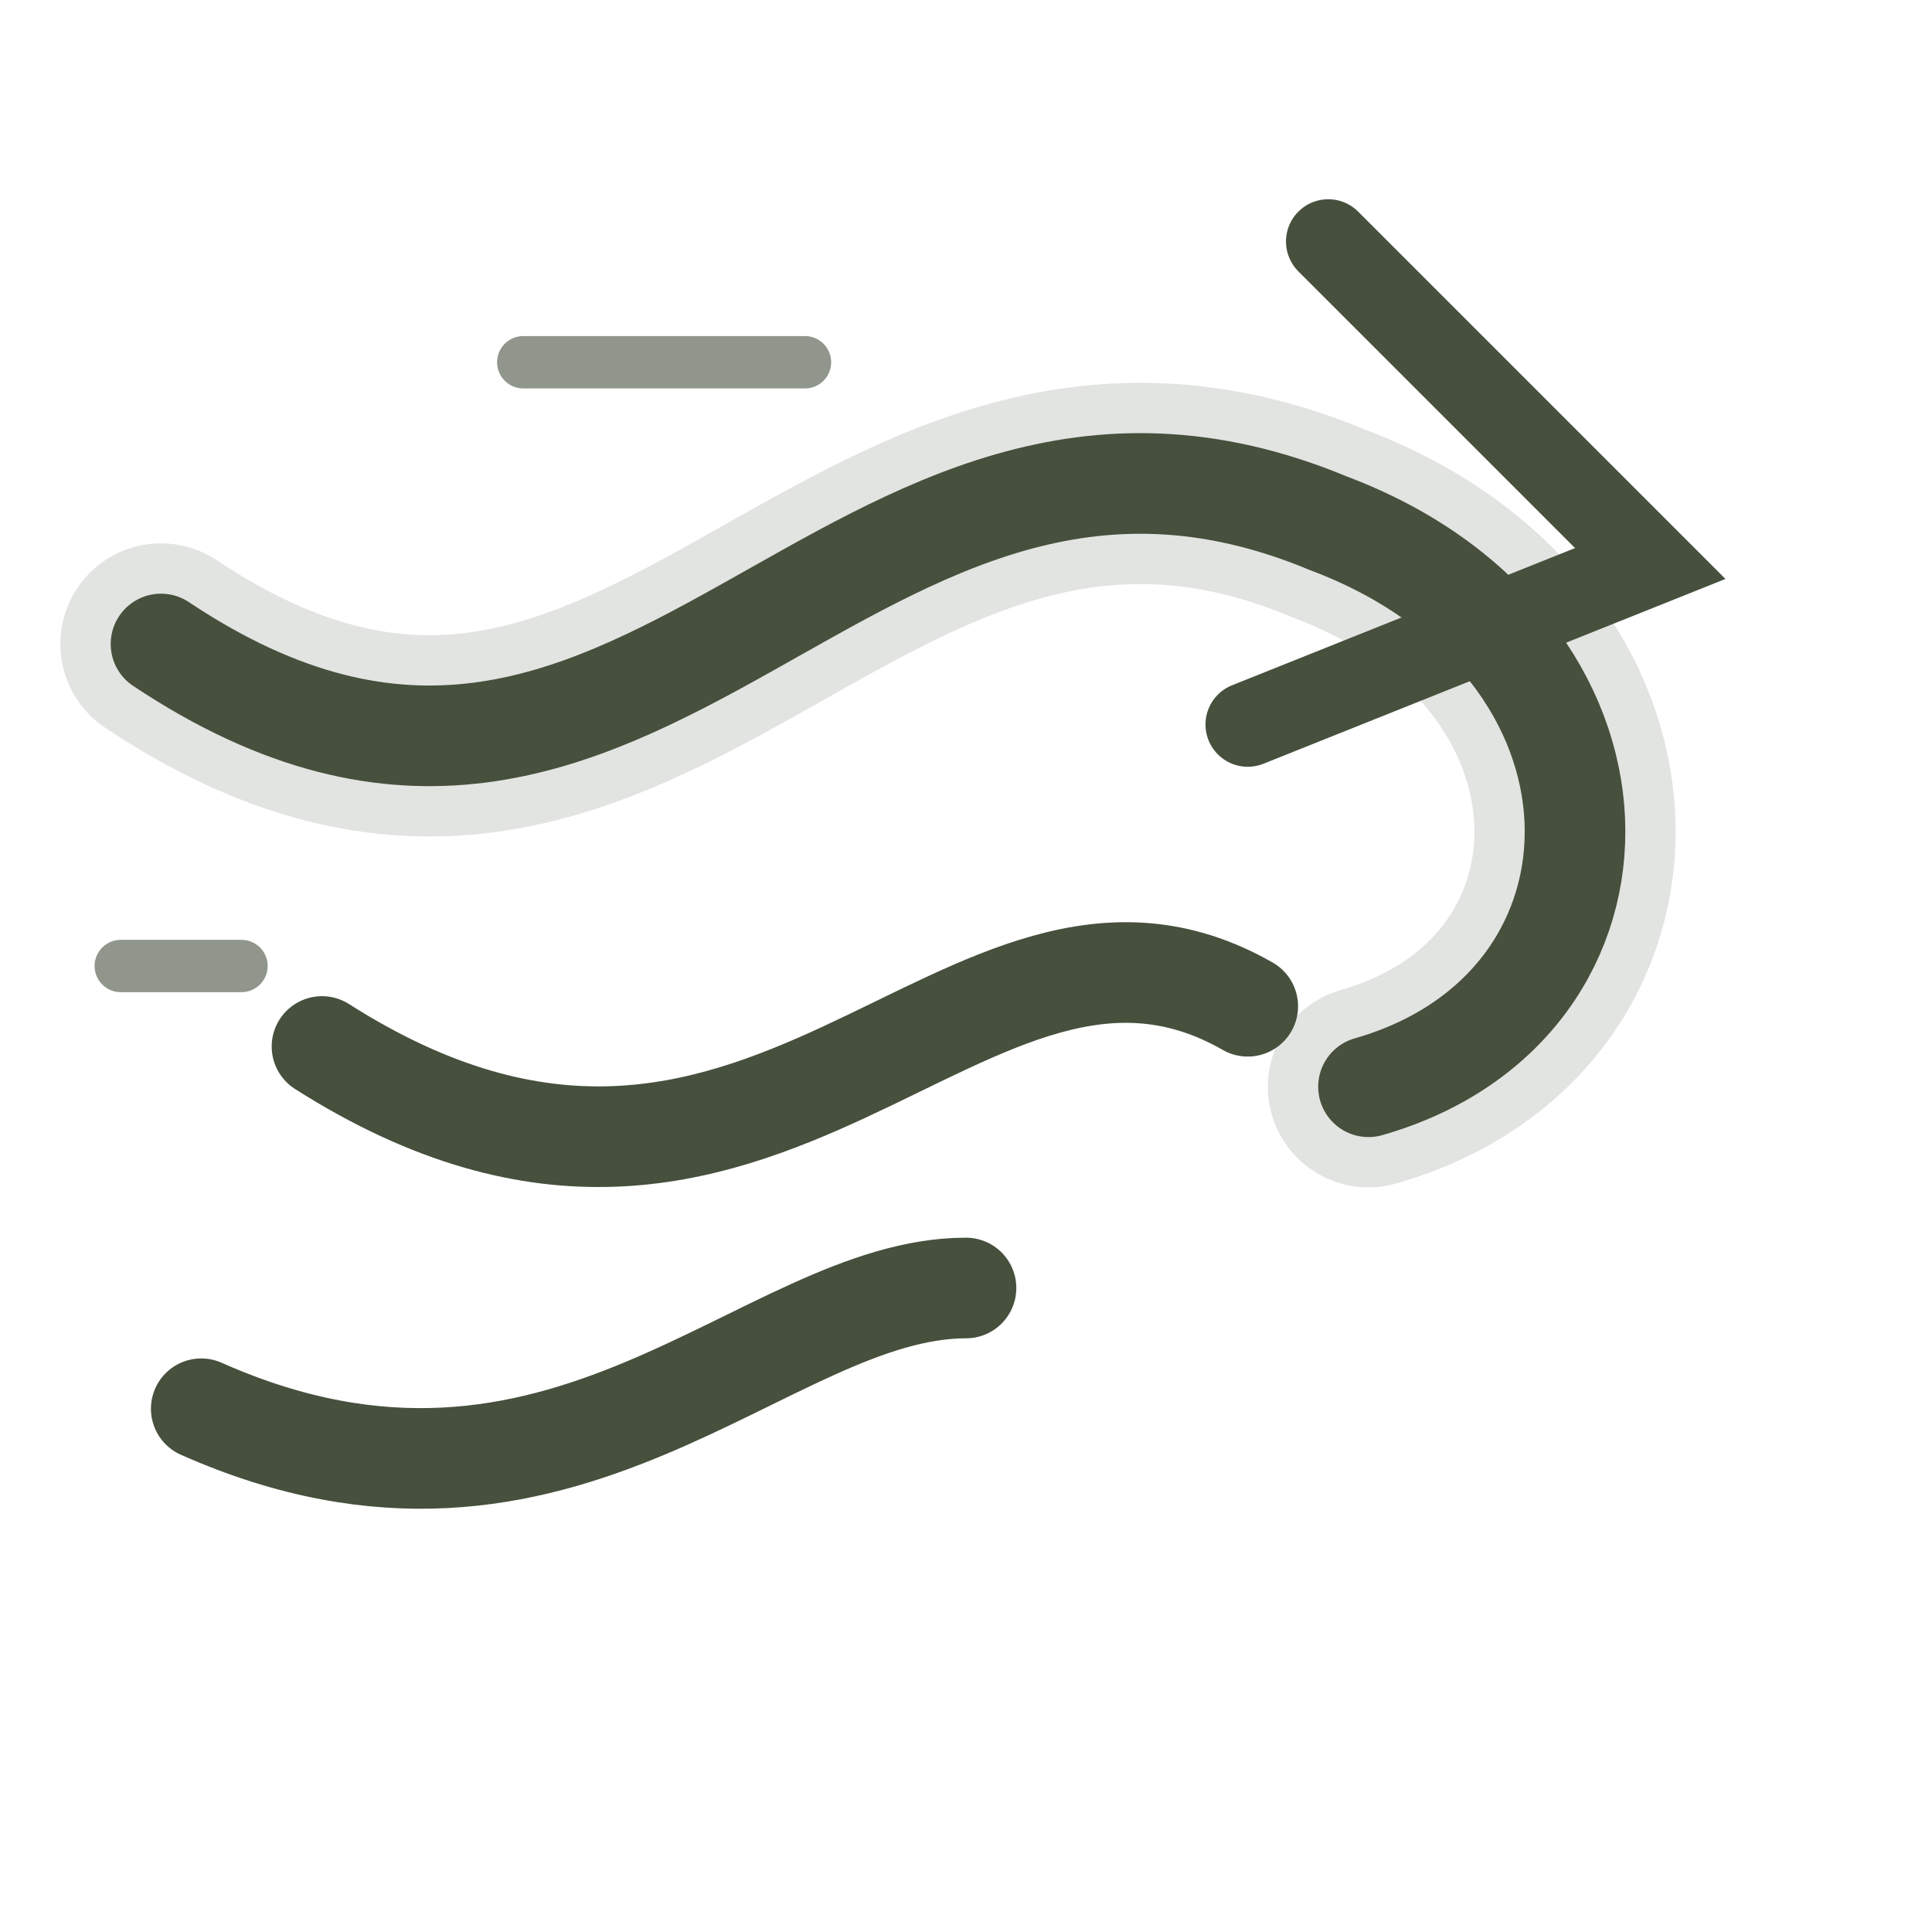
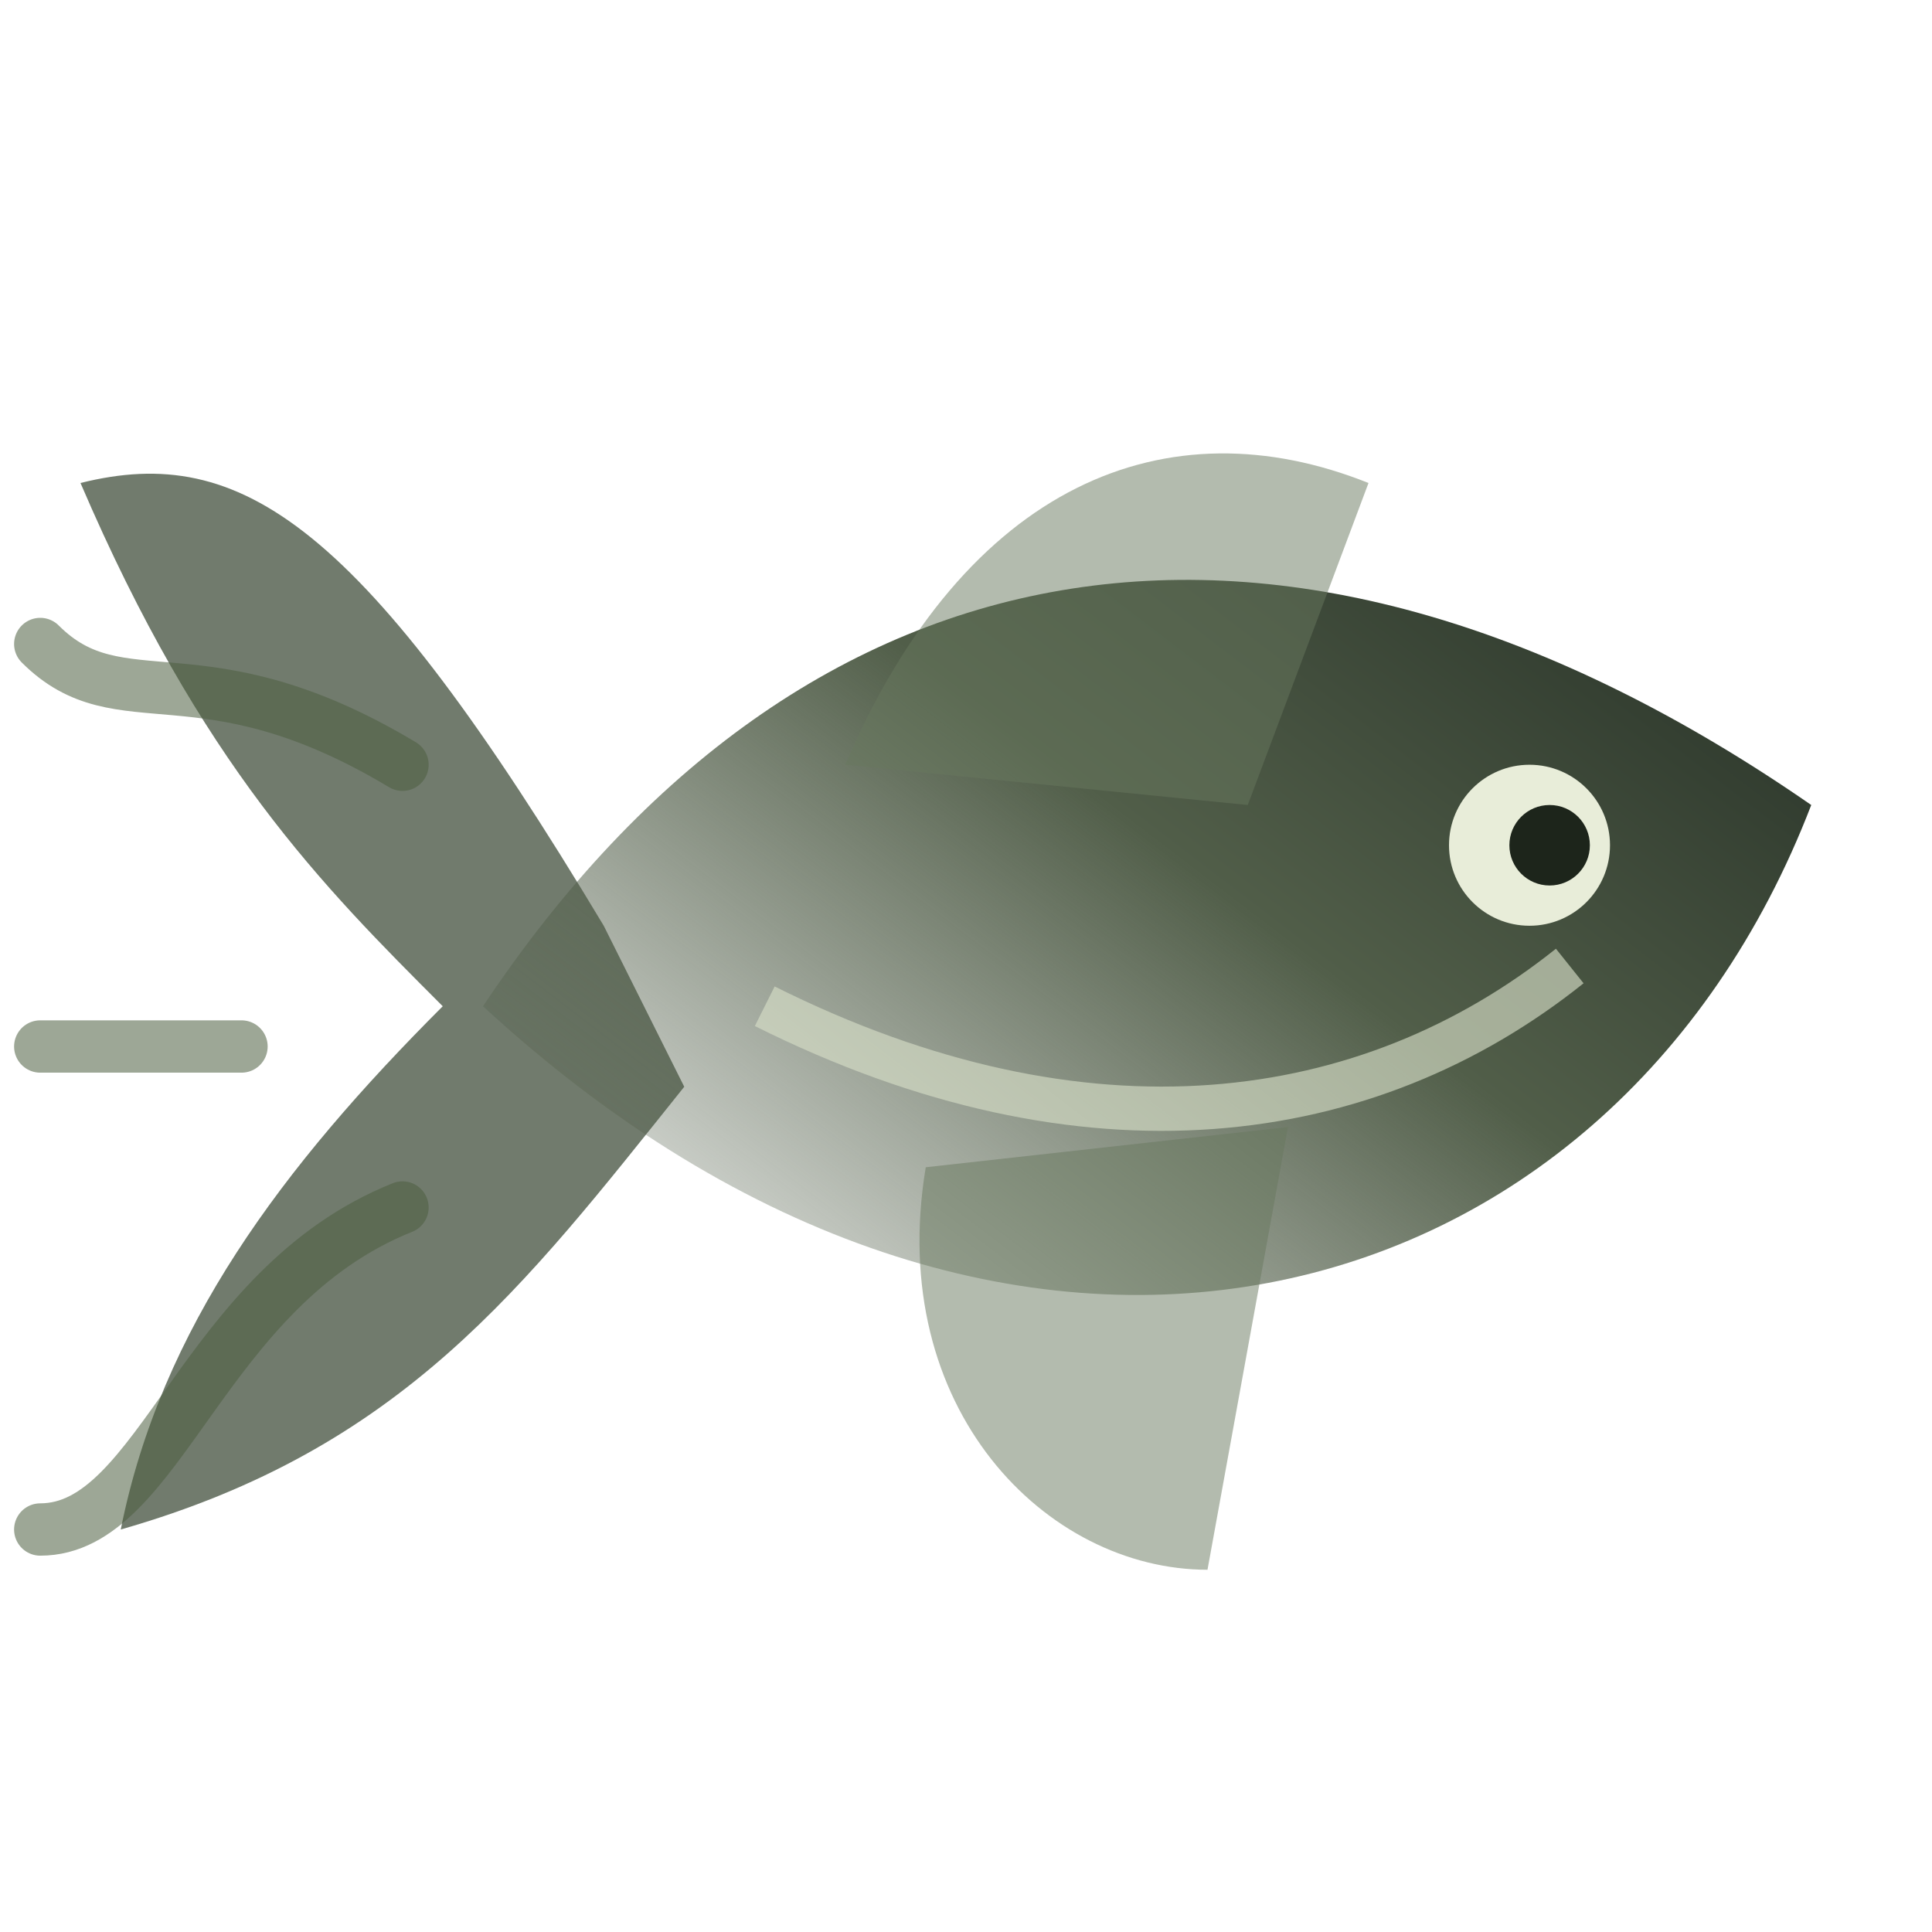
<svg xmlns="http://www.w3.org/2000/svg" viewBox="0 0 48 48">
-   <g fill="none" stroke="#46503d" stroke-linecap="round">
-     <path d="M4 16c12 8 17-8 29-3 8 3 8 12 1 14" stroke-width="5" opacity=".16" />
-     <path d="M4 16c12 8 17-8 29-3 8 3 8 12 1 14M8 26c11 7 16-5 23-1M5 35c9 4 14-3 19-3" stroke-width="2.5" />
-     <path d="m33 6 8 8-10 4" stroke-width="2.1" />
-     <path d="M13 9h7M3 24h3" stroke-width="1.3" opacity=".6" />
+   <defs>
+     <linearGradient id="ink" x1="1" x2="0" y2=".7">
+       <stop stop-color="#263026" />
+       <stop offset=".5" stop-color="#515e49" />
+       <stop offset="1" stop-color="#515e49" stop-opacity=".25" />
+     </linearGradient>
+   </defs>
+   <path d="M15 23C9 13 6 11 2 12c3 7 6 10 9 13-4 4-7 8-8 13 7-2 10-6 14-11Z" fill="#34432f" opacity=".7" />
+   <path d="M12 25c8-12 20-14 33-5-5 13-20 17-33 5Z" fill="url(#ink)" />
+   <path d="M21 19c3-7 8-9 13-7l-3 8M23 29c-1 6 3 10 7 10l2-11" fill="#68775e" opacity=".5" />
+   <path d="M19 25c8 4 15 3 20-1" stroke="#d5ddc6" stroke-width="1.1" fill="none" opacity=".65" />
+   <circle cx="38" cy="21" r="2" fill="#e8edd9" />
+   <circle cx="38.5" cy="21" r="1" fill="#1d251b" />
+   <g fill="none" stroke="#4c5e40" stroke-linecap="round">
+     <path d="M10 19c-5-3-7-1-9-3M10 30c-5 2-6 8-9 8M6 26H1" opacity=".55" stroke-width="1.3" />
  </g>
</svg>
